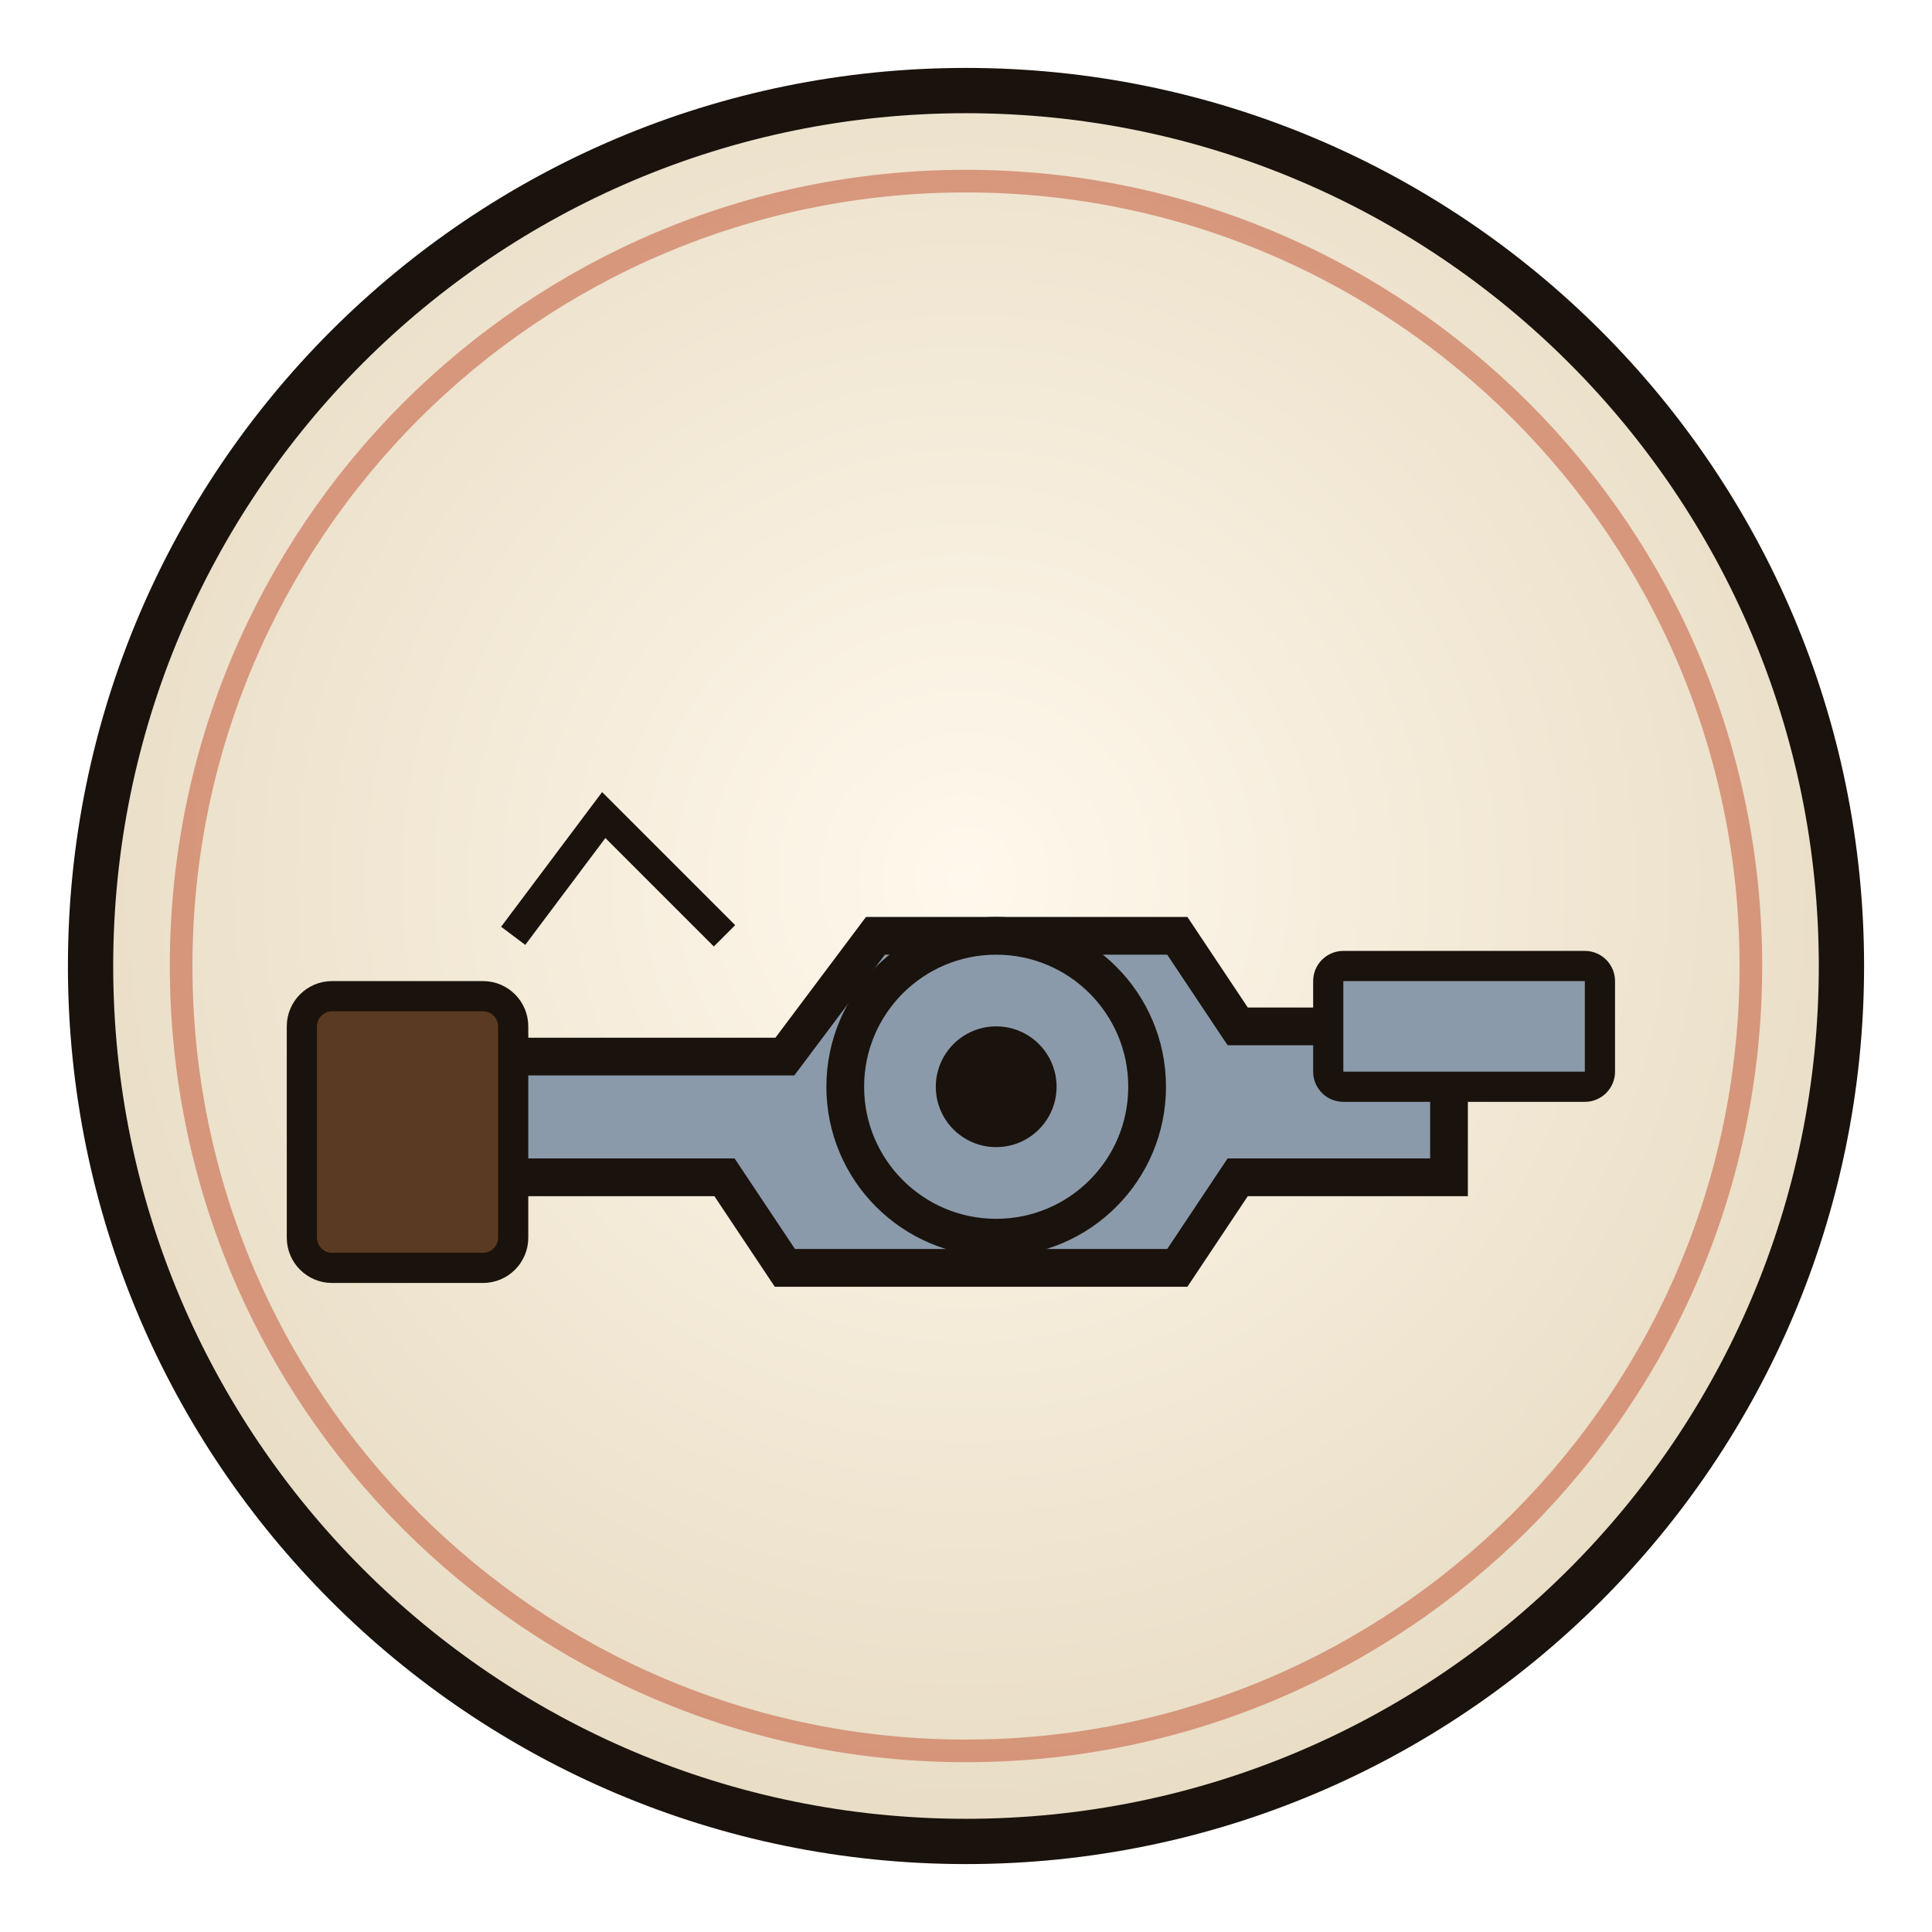
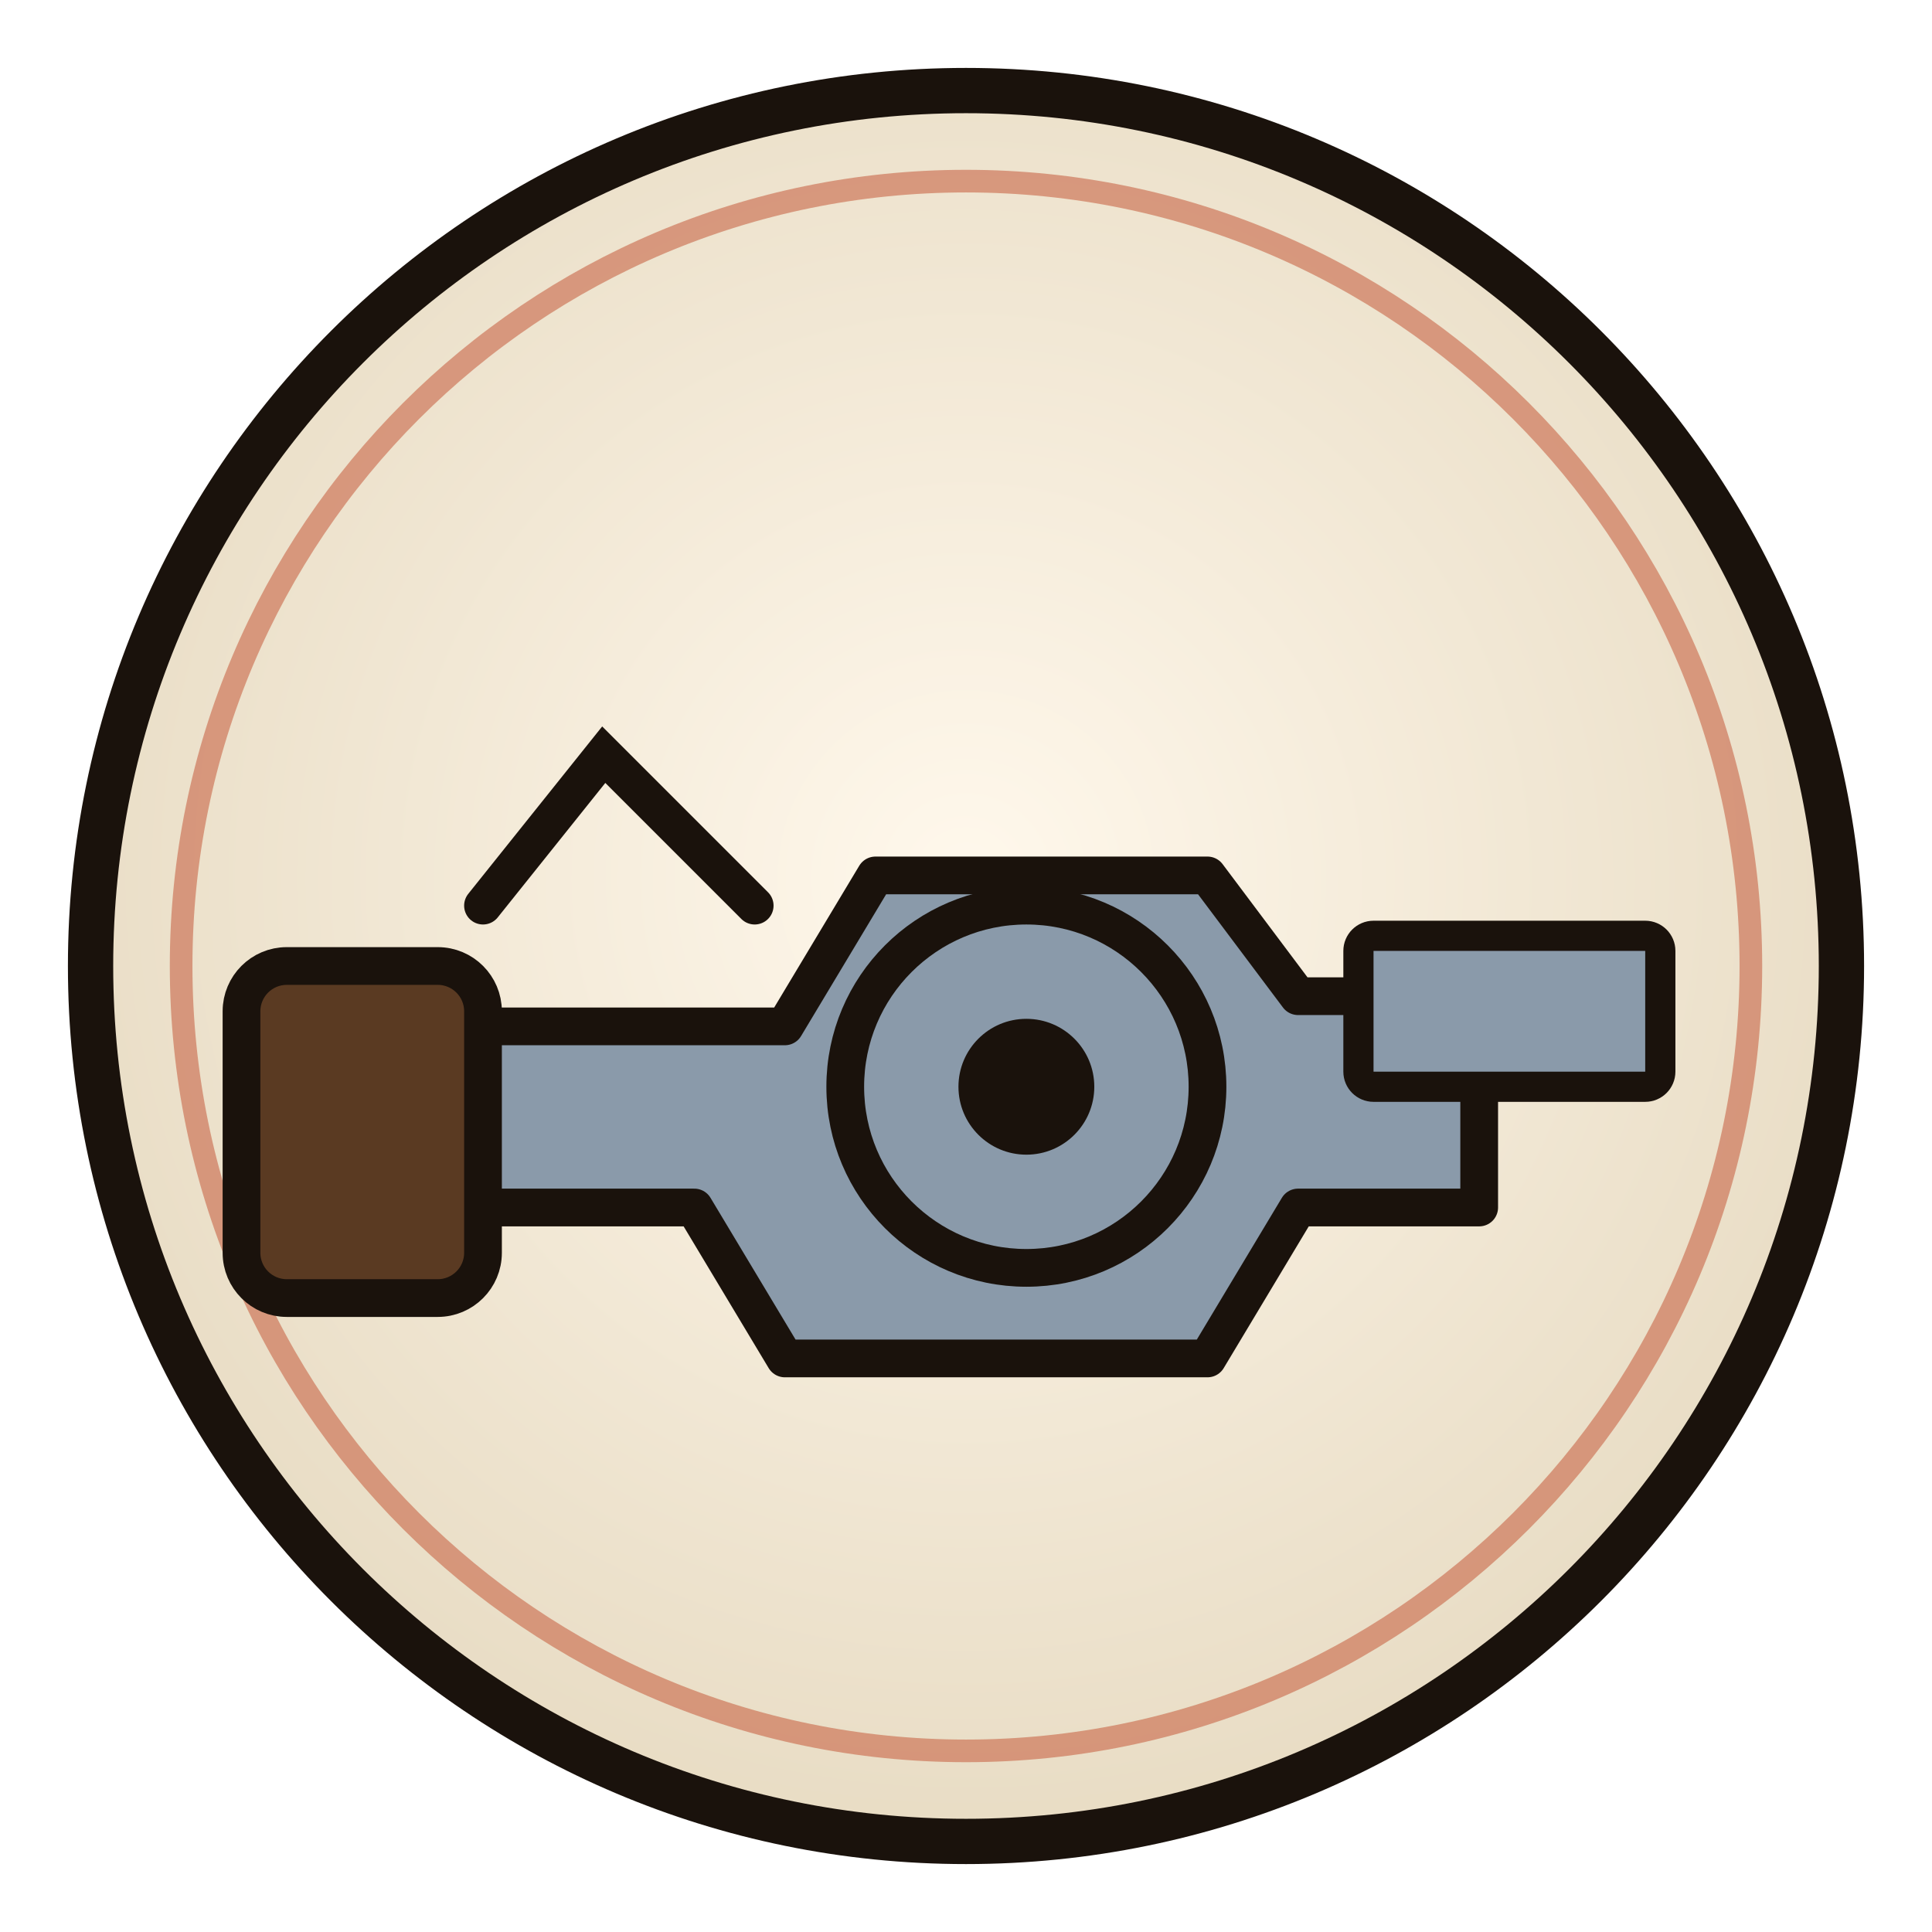
<svg xmlns="http://www.w3.org/2000/svg" width="128" height="128" viewBox="0 0 128 128" fill="none" role="img" aria-label="Frontier Revolver">
  <defs>
-     <radialGradient id="g" cx="50%" cy="45%" r="55%">
+     <radialGradient id="gdtfrontierrevolver" cx="50%" cy="45%" r="55%">
      <stop offset="0%" stop-color="#fff8ec" />
      <stop offset="100%" stop-color="#e8dcc4" />
    </radialGradient>
  </defs>
-   <circle cx="64" cy="64" r="58" fill="url(#g)" stroke="#1a120c" stroke-width="3" />
+   <circle cx="64" cy="64" r="58" fill="url(#gdtfrontierrevolver)" stroke="#1a120c" stroke-width="3" />
  <circle cx="64" cy="64" r="52" fill="none" stroke="#c45a3a" stroke-width="1.5" opacity="0.55" />
-   <path d="M28 70 L52 70 L58 62 L78 62 L82 68 L96 68 L96 78 L82 78 L78 84 L52 84 L48 78 L28 78 Z" fill="#8a9aaa" stroke="#1a120c" stroke-width="2.5" />
-   <rect x="20" y="66" width="14" height="18" rx="2" fill="#5a3a22" stroke="#1a120c" stroke-width="2" />
-   <circle cx="66" cy="72" r="10" fill="#8a9aaa" stroke="#1a120c" stroke-width="2.5" />
-   <circle cx="66" cy="72" r="4" fill="#1a120c" />
-   <rect x="88" y="64" width="18" height="8" rx="1" fill="#8a9aaa" stroke="#1a120c" stroke-width="2" />
-   <path d="M34 62 L40 54 L48 62" fill="none" stroke="#1a120c" stroke-width="2" />
+   <path d="M26 68 L52 68 L58 58 L80 58 L86 66 L98 66 L98 80 L86 80 L80 90 L52 90 L46 80 L26 80 Z" fill="#8a9aaa" stroke="#1a120c" stroke-width="2.5" stroke-linejoin="round" />
+   <rect x="16" y="64" width="16" height="22" rx="3" fill="#5a3a22" stroke="#1a120c" stroke-width="2.5" />
+   <circle cx="68" cy="72" r="12" fill="#8a9aaa" stroke="#1a120c" stroke-width="2.5" />
+   <circle cx="68" cy="72" r="4.5" fill="#1a120c" />
+   <rect x="90" y="62" width="20" height="10" rx="1" fill="#8a9aaa" stroke="#1a120c" stroke-width="2" />
+   <path d="M32 60 L40 50 L50 60" fill="none" stroke="#1a120c" stroke-width="2.5" stroke-linecap="round" />
</svg>
